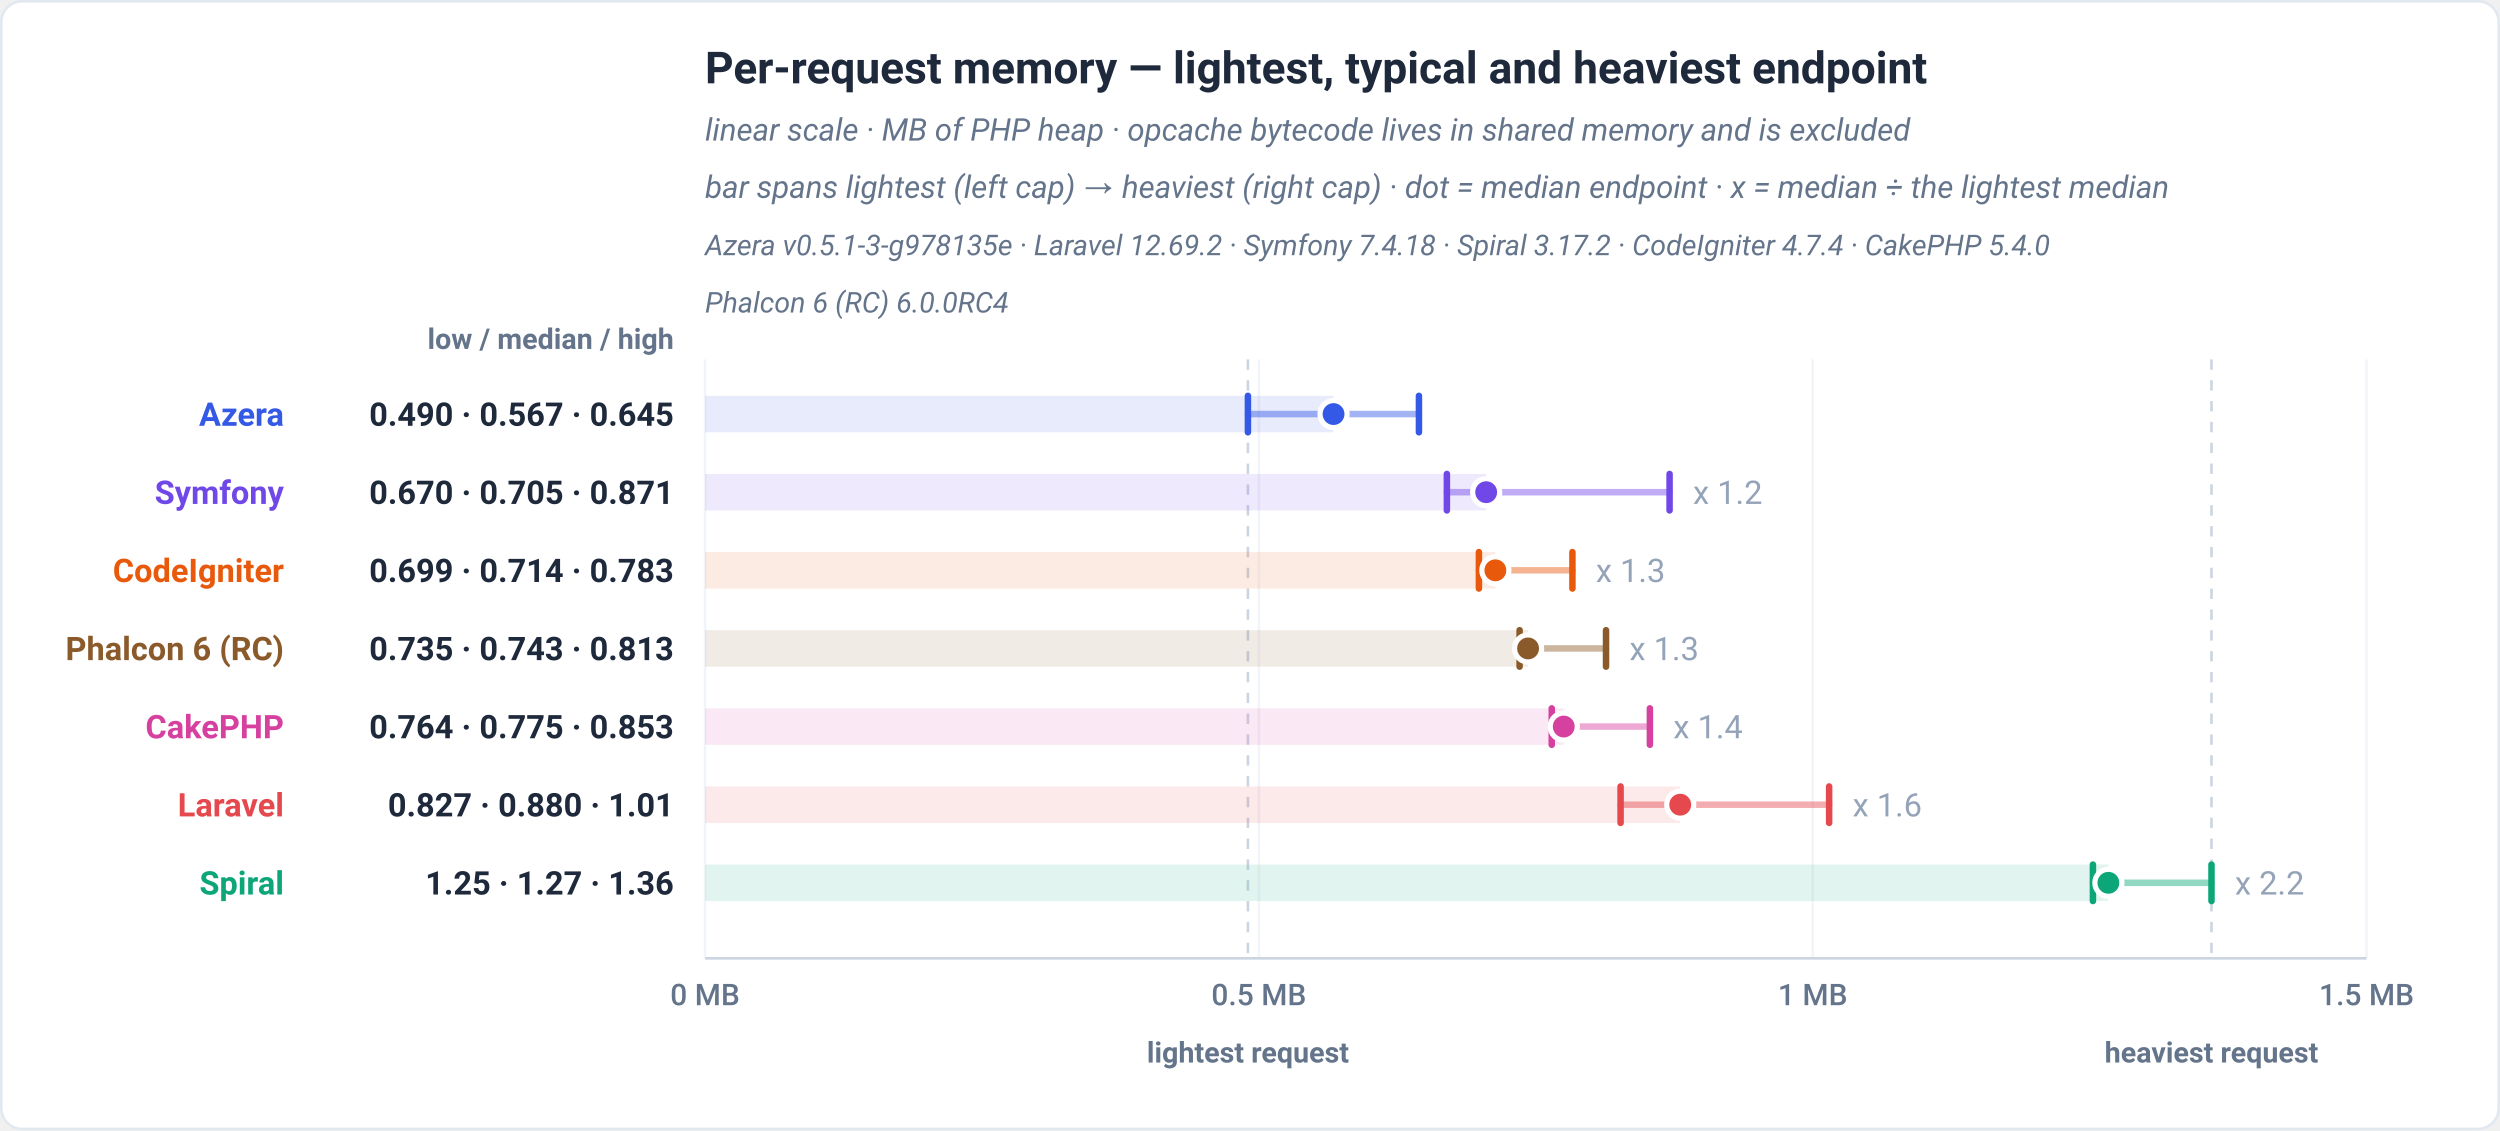
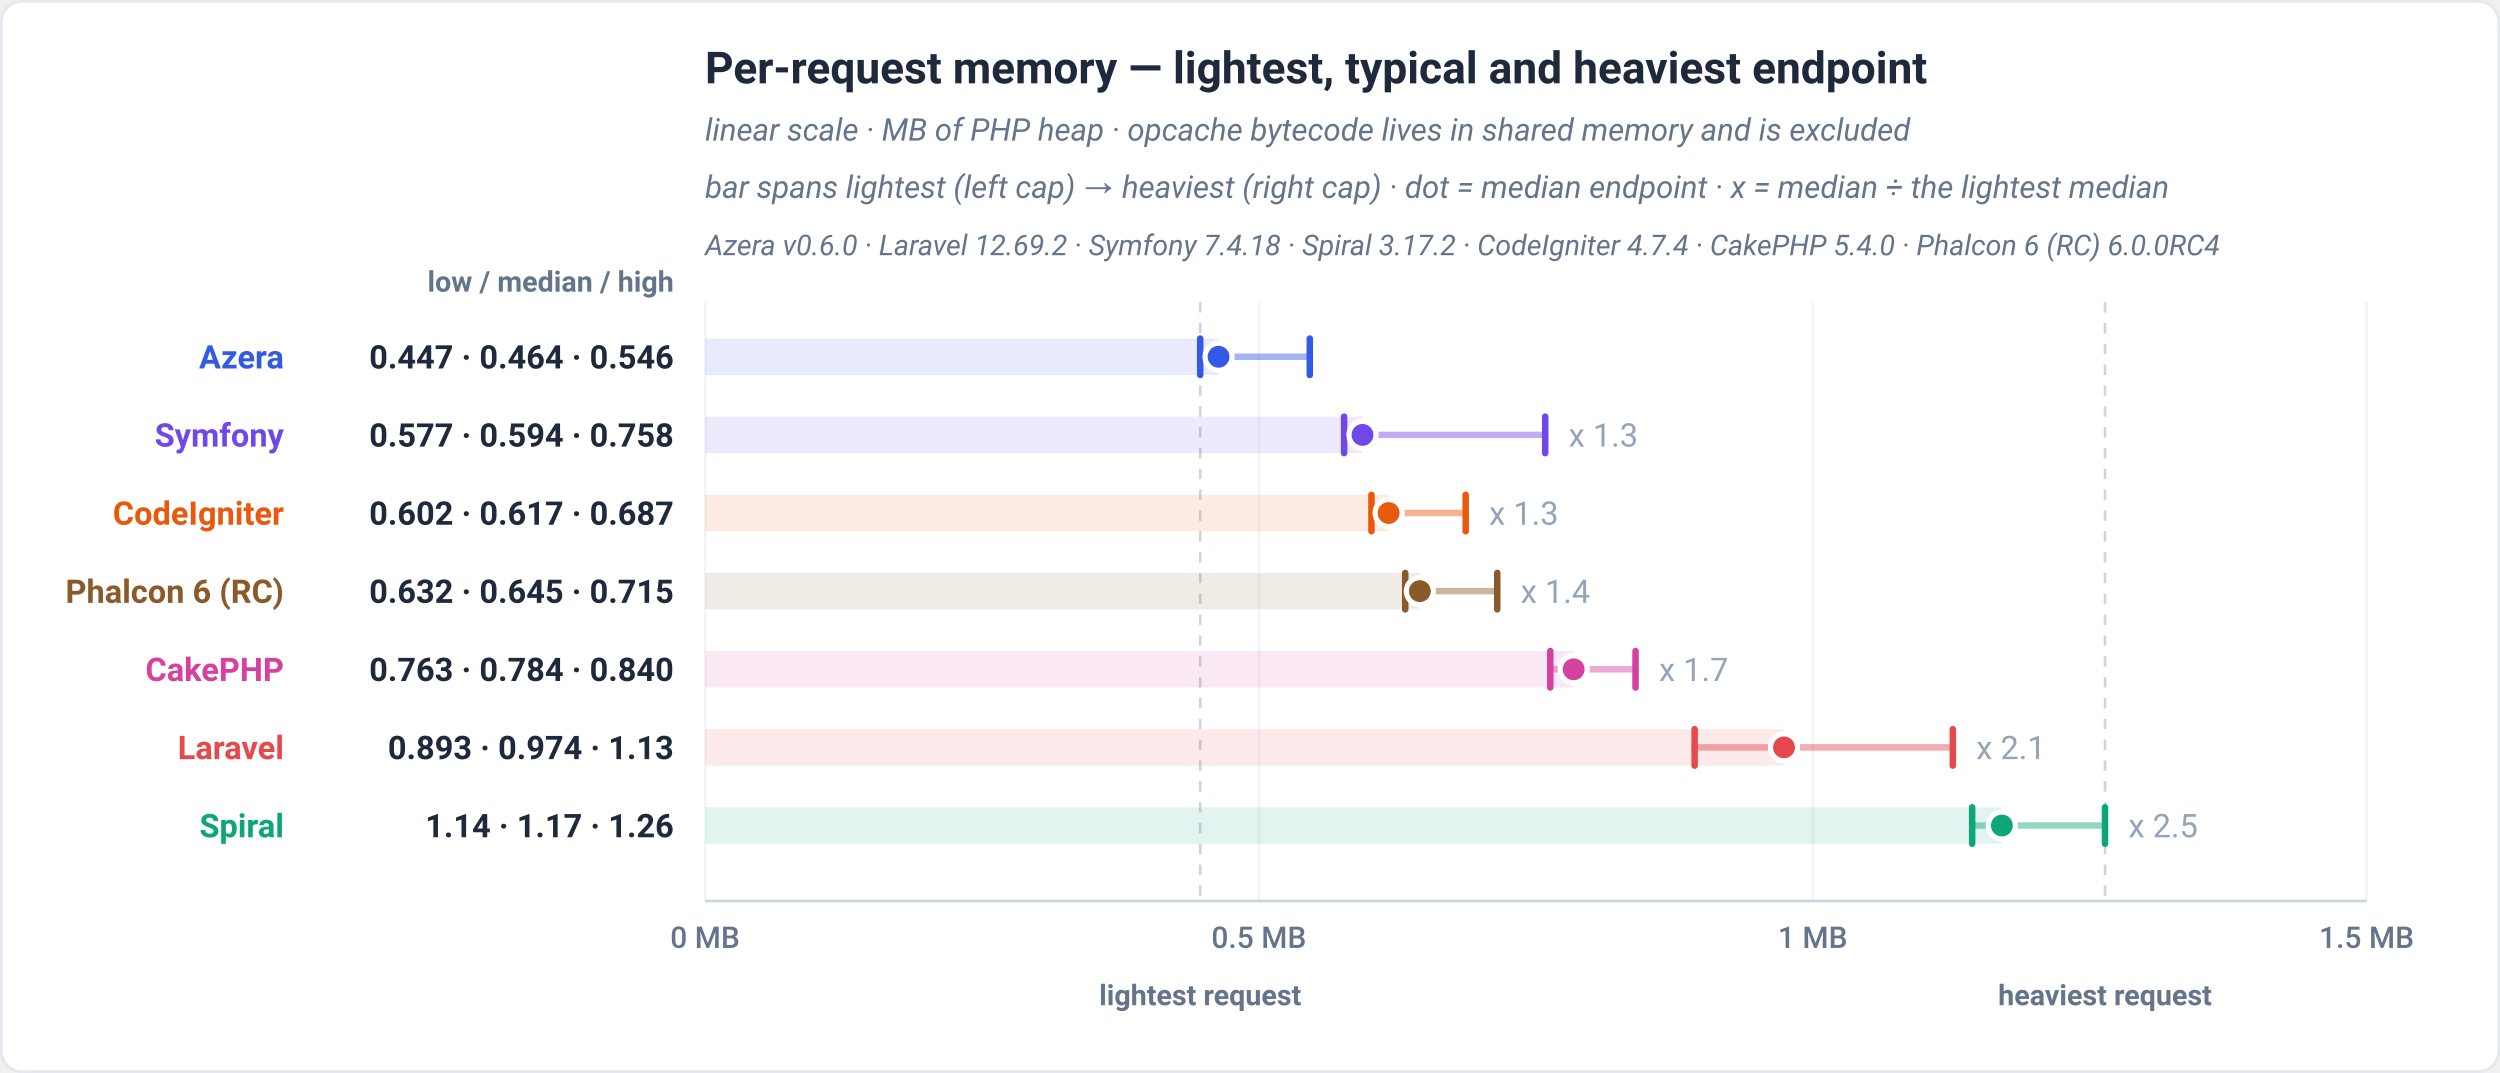
- <svg xmlns="http://www.w3.org/2000/svg" viewBox="0 0 960 434" width="960" height="434" role="img" font-family="-apple-system,BlinkMacSystemFont,'Segoe UI',Roboto,Helvetica,Arial,sans-serif">
-   <rect x="0.5" y="0.5" width="959" height="433" rx="8" fill="#ffffff" stroke="#e2e8f0" />
+ <svg xmlns="http://www.w3.org/2000/svg" viewBox="0 0 960 412" width="960" height="412" role="img" font-family="-apple-system,BlinkMacSystemFont,'Segoe UI',Roboto,Helvetica,Arial,sans-serif">
+   <rect x="0.5" y="0.5" width="959" height="411" rx="8" fill="#ffffff" stroke="#e2e8f0" />
  <text x="270.73" y="32" font-family="-apple-system,BlinkMacSystemFont,'Segoe UI',Roboto,Helvetica,Arial,sans-serif" font-size="17" font-weight="700" fill="#1e293b" text-anchor="start">Per-request memory — lightest, typical and heaviest endpoint</text>
  <text x="270.73" y="54" font-family="-apple-system,BlinkMacSystemFont,'Segoe UI',Roboto,Helvetica,Arial,sans-serif" font-size="12" font-weight="400" fill="#64748b" text-anchor="start" font-style="italic">linear scale · MB of PHP heap · opcache bytecode lives in shared memory and is excluded</text>
  <text x="270.73" y="76" font-family="-apple-system,BlinkMacSystemFont,'Segoe UI',Roboto,Helvetica,Arial,sans-serif" font-size="12" font-weight="400" fill="#64748b" text-anchor="start" font-style="italic">bar spans lightest (left cap) → heaviest (right cap) · dot = median endpoint · x = median ÷ the lightest median</text>
-   <text x="270.73" y="98" font-family="-apple-system,BlinkMacSystemFont,'Segoe UI',Roboto,Helvetica,Arial,sans-serif" font-size="11" font-weight="400" fill="#64748b" text-anchor="start" font-style="italic">Azera v0.5.1-3-g978135e · Laravel 12.69.2 · Symfony 7.4.18 · Spiral 3.17.2 · CodeIgniter 4.7.4 · CakePHP 5.4.0</text>
-   <text x="270.73" y="120" font-family="-apple-system,BlinkMacSystemFont,'Segoe UI',Roboto,Helvetica,Arial,sans-serif" font-size="11" font-weight="400" fill="#64748b" text-anchor="start" font-style="italic">Phalcon 6 (RC) 6.0.0RC4</text>
-   <text x="258.73" y="134" font-family="-apple-system,BlinkMacSystemFont,'Segoe UI',Roboto,Helvetica,Arial,sans-serif" font-size="11" font-weight="600" fill="#64748b" text-anchor="end">low / median / high</text>
-   <line x1="270.73" y1="138" x2="270.73" y2="368" stroke="#f1f5f9" stroke-width="1" />
-   <text x="270.73" y="386" font-family="-apple-system,BlinkMacSystemFont,'Segoe UI',Roboto,Helvetica,Arial,sans-serif" font-size="11.5" font-weight="500" fill="#64748b" text-anchor="middle">0 MB</text>
-   <line x1="483.4" y1="138" x2="483.4" y2="368" stroke="#f1f5f9" stroke-width="1" />
-   <text x="483.4" y="386" font-family="-apple-system,BlinkMacSystemFont,'Segoe UI',Roboto,Helvetica,Arial,sans-serif" font-size="11.5" font-weight="500" fill="#64748b" text-anchor="middle">0.5 MB</text>
-   <line x1="696.08" y1="138" x2="696.08" y2="368" stroke="#f1f5f9" stroke-width="1" />
-   <text x="696.08" y="386" font-family="-apple-system,BlinkMacSystemFont,'Segoe UI',Roboto,Helvetica,Arial,sans-serif" font-size="11.5" font-weight="500" fill="#64748b" text-anchor="middle">1 MB</text>
-   <line x1="908.75" y1="138" x2="908.75" y2="368" stroke="#f1f5f9" stroke-width="1" />
-   <text x="908.75" y="386" font-family="-apple-system,BlinkMacSystemFont,'Segoe UI',Roboto,Helvetica,Arial,sans-serif" font-size="11.5" font-weight="500" fill="#64748b" text-anchor="middle">1.5 MB</text>
-   <line x1="479.2" y1="138" x2="479.2" y2="368" stroke="#cbd5e1" stroke-width="1" stroke-dasharray="4 4" />
-   <text x="479.2" y="408" font-family="-apple-system,BlinkMacSystemFont,'Segoe UI',Roboto,Helvetica,Arial,sans-serif" font-size="11" font-weight="600" fill="#64748b" text-anchor="middle">lightest request</text>
-   <line x1="849.21" y1="138" x2="849.21" y2="368" stroke="#cbd5e1" stroke-width="1" stroke-dasharray="4 4" />
-   <text x="849.21" y="408" font-family="-apple-system,BlinkMacSystemFont,'Segoe UI',Roboto,Helvetica,Arial,sans-serif" font-size="11" font-weight="600" fill="#64748b" text-anchor="middle">heaviest request</text>
-   <line x1="270.73" y1="368" x2="908.75" y2="368" stroke="#cbd5e1" stroke-width="1" />
-   <rect x="270.73" y="152" width="241.35" height="14" fill="#3459e6" fill-opacity="0.12" />
-   <line x1="479.2" y1="159" x2="544.87" y2="159" stroke="#3459e6" stroke-width="2.5" stroke-linecap="round" opacity="0.45" />
-   <line x1="479.2" y1="152" x2="479.2" y2="166" stroke="#3459e6" stroke-width="2.5" stroke-linecap="round" />
-   <line x1="544.87" y1="152" x2="544.87" y2="166" stroke="#3459e6" stroke-width="2.5" stroke-linecap="round" />
-   <circle cx="512.08" cy="159" r="5.2" fill="#3459e6" stroke="#ffffff" stroke-width="2" />
-   <text x="109.02" y="163.5" font-family="-apple-system,BlinkMacSystemFont,'Segoe UI',Roboto,Helvetica,Arial,sans-serif" font-size="12.5" font-weight="700" fill="#3459e6" text-anchor="end">Azera</text>
-   <text x="258.73" y="163.5" font-family="-apple-system,BlinkMacSystemFont,'Segoe UI',Roboto,Helvetica,Arial,sans-serif" font-size="12.5" font-weight="700" fill="#1e293b" text-anchor="end">0.490 · 0.567 · 0.645</text>
-   <rect x="270.73" y="182" width="299.96" height="14" fill="#7048e8" fill-opacity="0.12" />
-   <line x1="555.6" y1="189" x2="641.12" y2="189" stroke="#7048e8" stroke-width="2.5" stroke-linecap="round" opacity="0.45" />
-   <line x1="555.6" y1="182" x2="555.6" y2="196" stroke="#7048e8" stroke-width="2.5" stroke-linecap="round" />
-   <line x1="641.12" y1="182" x2="641.12" y2="196" stroke="#7048e8" stroke-width="2.5" stroke-linecap="round" />
-   <circle cx="570.69" cy="189" r="5.2" fill="#7048e8" stroke="#ffffff" stroke-width="2" />
-   <text x="109.02" y="193.5" font-family="-apple-system,BlinkMacSystemFont,'Segoe UI',Roboto,Helvetica,Arial,sans-serif" font-size="12.5" font-weight="700" fill="#7048e8" text-anchor="end">Symfony</text>
-   <text x="258.73" y="193.5" font-family="-apple-system,BlinkMacSystemFont,'Segoe UI',Roboto,Helvetica,Arial,sans-serif" font-size="12.5" font-weight="700" fill="#1e293b" text-anchor="end">0.670 · 0.705 · 0.871</text>
-   <text x="650.12" y="193.5" font-family="-apple-system,BlinkMacSystemFont,'Segoe UI',Roboto,Helvetica,Arial,sans-serif" font-size="12.5" font-weight="400" fill="#94a3b8" text-anchor="start" stroke="#ffffff" stroke-width="3" paint-order="stroke" stroke-linejoin="round">x 1.2</text>
-   <rect x="270.73" y="212" width="303.49" height="14" fill="#e8590c" fill-opacity="0.12" />
-   <line x1="567.9" y1="219" x2="603.81" y2="219" stroke="#e8590c" stroke-width="2.5" stroke-linecap="round" opacity="0.45" />
-   <line x1="567.9" y1="212" x2="567.9" y2="226" stroke="#e8590c" stroke-width="2.5" stroke-linecap="round" />
-   <line x1="603.81" y1="212" x2="603.81" y2="226" stroke="#e8590c" stroke-width="2.5" stroke-linecap="round" />
-   <circle cx="574.22" cy="219" r="5.2" fill="#e8590c" stroke="#ffffff" stroke-width="2" />
-   <text x="109.02" y="223.5" font-family="-apple-system,BlinkMacSystemFont,'Segoe UI',Roboto,Helvetica,Arial,sans-serif" font-size="12.5" font-weight="700" fill="#e8590c" text-anchor="end">CodeIgniter</text>
-   <text x="258.73" y="223.5" font-family="-apple-system,BlinkMacSystemFont,'Segoe UI',Roboto,Helvetica,Arial,sans-serif" font-size="12.5" font-weight="700" fill="#1e293b" text-anchor="end">0.699 · 0.714 · 0.783</text>
-   <text x="612.81" y="223.5" font-family="-apple-system,BlinkMacSystemFont,'Segoe UI',Roboto,Helvetica,Arial,sans-serif" font-size="12.5" font-weight="400" fill="#94a3b8" text-anchor="start" stroke="#ffffff" stroke-width="3" paint-order="stroke" stroke-linejoin="round">x 1.3</text>
-   <rect x="270.73" y="242" width="316.05" height="14" fill="#8b5a2b" fill-opacity="0.12" />
-   <line x1="583.53" y1="249" x2="616.71" y2="249" stroke="#8b5a2b" stroke-width="2.5" stroke-linecap="round" opacity="0.45" />
-   <line x1="583.53" y1="242" x2="583.53" y2="256" stroke="#8b5a2b" stroke-width="2.5" stroke-linecap="round" />
-   <line x1="616.71" y1="242" x2="616.71" y2="256" stroke="#8b5a2b" stroke-width="2.5" stroke-linecap="round" />
-   <circle cx="586.78" cy="249" r="5.2" fill="#8b5a2b" stroke="#ffffff" stroke-width="2" />
-   <text x="109.02" y="253.5" font-family="-apple-system,BlinkMacSystemFont,'Segoe UI',Roboto,Helvetica,Arial,sans-serif" font-size="12.5" font-weight="700" fill="#8b5a2b" text-anchor="end">Phalcon 6 (RC)</text>
-   <text x="258.73" y="253.5" font-family="-apple-system,BlinkMacSystemFont,'Segoe UI',Roboto,Helvetica,Arial,sans-serif" font-size="12.5" font-weight="700" fill="#1e293b" text-anchor="end">0.735 · 0.743 · 0.813</text>
-   <text x="625.71" y="253.5" font-family="-apple-system,BlinkMacSystemFont,'Segoe UI',Roboto,Helvetica,Arial,sans-serif" font-size="12.5" font-weight="400" fill="#94a3b8" text-anchor="start" stroke="#ffffff" stroke-width="3" paint-order="stroke" stroke-linejoin="round">x 1.3</text>
-   <rect x="270.73" y="272" width="329.75" height="14" fill="#d6409f" fill-opacity="0.12" />
-   <line x1="595.87" y1="279" x2="633.56" y2="279" stroke="#d6409f" stroke-width="2.5" stroke-linecap="round" opacity="0.45" />
-   <line x1="595.87" y1="272" x2="595.87" y2="286" stroke="#d6409f" stroke-width="2.5" stroke-linecap="round" />
-   <line x1="633.56" y1="272" x2="633.56" y2="286" stroke="#d6409f" stroke-width="2.5" stroke-linecap="round" />
-   <circle cx="600.48" cy="279" r="5.2" fill="#d6409f" stroke="#ffffff" stroke-width="2" />
-   <text x="109.02" y="283.5" font-family="-apple-system,BlinkMacSystemFont,'Segoe UI',Roboto,Helvetica,Arial,sans-serif" font-size="12.5" font-weight="700" fill="#d6409f" text-anchor="end">CakePHP</text>
-   <text x="258.73" y="283.5" font-family="-apple-system,BlinkMacSystemFont,'Segoe UI',Roboto,Helvetica,Arial,sans-serif" font-size="12.5" font-weight="700" fill="#1e293b" text-anchor="end">0.764 · 0.775 · 0.853</text>
-   <text x="642.56" y="283.5" font-family="-apple-system,BlinkMacSystemFont,'Segoe UI',Roboto,Helvetica,Arial,sans-serif" font-size="12.5" font-weight="400" fill="#94a3b8" text-anchor="start" stroke="#ffffff" stroke-width="3" paint-order="stroke" stroke-linejoin="round">x 1.4</text>
-   <rect x="270.73" y="302" width="374.48" height="14" fill="#e5484d" fill-opacity="0.12" />
-   <line x1="622.3" y1="309" x2="702.39" y2="309" stroke="#e5484d" stroke-width="2.5" stroke-linecap="round" opacity="0.45" />
-   <line x1="622.3" y1="302" x2="622.3" y2="316" stroke="#e5484d" stroke-width="2.5" stroke-linecap="round" />
-   <line x1="702.39" y1="302" x2="702.39" y2="316" stroke="#e5484d" stroke-width="2.5" stroke-linecap="round" />
-   <circle cx="645.21" cy="309" r="5.2" fill="#e5484d" stroke="#ffffff" stroke-width="2" />
-   <text x="109.02" y="313.5" font-family="-apple-system,BlinkMacSystemFont,'Segoe UI',Roboto,Helvetica,Arial,sans-serif" font-size="12.5" font-weight="700" fill="#e5484d" text-anchor="end">Laravel</text>
-   <text x="258.73" y="313.5" font-family="-apple-system,BlinkMacSystemFont,'Segoe UI',Roboto,Helvetica,Arial,sans-serif" font-size="12.5" font-weight="700" fill="#1e293b" text-anchor="end">0.827 · 0.880 · 1.01</text>
-   <text x="711.39" y="313.5" font-family="-apple-system,BlinkMacSystemFont,'Segoe UI',Roboto,Helvetica,Arial,sans-serif" font-size="12.5" font-weight="400" fill="#94a3b8" text-anchor="start" stroke="#ffffff" stroke-width="3" paint-order="stroke" stroke-linejoin="round">x 1.6</text>
-   <rect x="270.73" y="332" width="538.89" height="14" fill="#0ca678" fill-opacity="0.12" />
-   <line x1="803.68" y1="339" x2="849.21" y2="339" stroke="#0ca678" stroke-width="2.5" stroke-linecap="round" opacity="0.45" />
-   <line x1="803.68" y1="332" x2="803.68" y2="346" stroke="#0ca678" stroke-width="2.5" stroke-linecap="round" />
-   <line x1="849.21" y1="332" x2="849.21" y2="346" stroke="#0ca678" stroke-width="2.5" stroke-linecap="round" />
-   <circle cx="809.62" cy="339" r="5.2" fill="#0ca678" stroke="#ffffff" stroke-width="2" />
-   <text x="109.02" y="343.5" font-family="-apple-system,BlinkMacSystemFont,'Segoe UI',Roboto,Helvetica,Arial,sans-serif" font-size="12.5" font-weight="700" fill="#0ca678" text-anchor="end">Spiral</text>
-   <text x="258.73" y="343.5" font-family="-apple-system,BlinkMacSystemFont,'Segoe UI',Roboto,Helvetica,Arial,sans-serif" font-size="12.5" font-weight="700" fill="#1e293b" text-anchor="end">1.25 · 1.27 · 1.36</text>
-   <text x="858.21" y="343.5" font-family="-apple-system,BlinkMacSystemFont,'Segoe UI',Roboto,Helvetica,Arial,sans-serif" font-size="12.5" font-weight="400" fill="#94a3b8" text-anchor="start" stroke="#ffffff" stroke-width="3" paint-order="stroke" stroke-linejoin="round">x 2.2</text>
+   <text x="270.73" y="98" font-family="-apple-system,BlinkMacSystemFont,'Segoe UI',Roboto,Helvetica,Arial,sans-serif" font-size="11" font-weight="400" fill="#64748b" text-anchor="start" font-style="italic">Azera v0.6.0 · Laravel 12.69.2 · Symfony 7.4.18 · Spiral 3.17.2 · CodeIgniter 4.7.4 · CakePHP 5.4.0 · Phalcon 6 (RC) 6.0.0RC4</text>
+   <text x="258.73" y="112" font-family="-apple-system,BlinkMacSystemFont,'Segoe UI',Roboto,Helvetica,Arial,sans-serif" font-size="11" font-weight="600" fill="#64748b" text-anchor="end">low / median / high</text>
+   <line x1="270.73" y1="116" x2="270.73" y2="346" stroke="#f1f5f9" stroke-width="1" />
+   <text x="270.73" y="364" font-family="-apple-system,BlinkMacSystemFont,'Segoe UI',Roboto,Helvetica,Arial,sans-serif" font-size="11.5" font-weight="500" fill="#64748b" text-anchor="middle">0 MB</text>
+   <line x1="483.4" y1="116" x2="483.4" y2="346" stroke="#f1f5f9" stroke-width="1" />
+   <text x="483.4" y="364" font-family="-apple-system,BlinkMacSystemFont,'Segoe UI',Roboto,Helvetica,Arial,sans-serif" font-size="11.5" font-weight="500" fill="#64748b" text-anchor="middle">0.5 MB</text>
+   <line x1="696.08" y1="116" x2="696.08" y2="346" stroke="#f1f5f9" stroke-width="1" />
+   <text x="696.08" y="364" font-family="-apple-system,BlinkMacSystemFont,'Segoe UI',Roboto,Helvetica,Arial,sans-serif" font-size="11.5" font-weight="500" fill="#64748b" text-anchor="middle">1 MB</text>
+   <line x1="908.75" y1="116" x2="908.75" y2="346" stroke="#f1f5f9" stroke-width="1" />
+   <text x="908.75" y="364" font-family="-apple-system,BlinkMacSystemFont,'Segoe UI',Roboto,Helvetica,Arial,sans-serif" font-size="11.5" font-weight="500" fill="#64748b" text-anchor="middle">1.5 MB</text>
+   <line x1="460.88" y1="116" x2="460.88" y2="346" stroke="#cbd5e1" stroke-width="1" stroke-dasharray="4 4" />
+   <text x="460.88" y="386" font-family="-apple-system,BlinkMacSystemFont,'Segoe UI',Roboto,Helvetica,Arial,sans-serif" font-size="11" font-weight="600" fill="#64748b" text-anchor="middle">lightest request</text>
+   <line x1="808.32" y1="116" x2="808.32" y2="346" stroke="#cbd5e1" stroke-width="1" stroke-dasharray="4 4" />
+   <text x="808.32" y="386" font-family="-apple-system,BlinkMacSystemFont,'Segoe UI',Roboto,Helvetica,Arial,sans-serif" font-size="11" font-weight="600" fill="#64748b" text-anchor="middle">heaviest request</text>
+   <line x1="270.73" y1="346" x2="908.75" y2="346" stroke="#cbd5e1" stroke-width="1" />
+   <rect x="270.73" y="130" width="197.2" height="14" fill="#3459e6" fill-opacity="0.12" />
+   <line x1="460.88" y1="137" x2="502.96" y2="137" stroke="#3459e6" stroke-width="2.5" stroke-linecap="round" opacity="0.45" />
+   <line x1="460.88" y1="130" x2="460.88" y2="144" stroke="#3459e6" stroke-width="2.5" stroke-linecap="round" />
+   <line x1="502.96" y1="130" x2="502.96" y2="144" stroke="#3459e6" stroke-width="2.5" stroke-linecap="round" />
+   <circle cx="467.93" cy="137" r="5.2" fill="#3459e6" stroke="#ffffff" stroke-width="2" />
+   <text x="109.02" y="141.5" font-family="-apple-system,BlinkMacSystemFont,'Segoe UI',Roboto,Helvetica,Arial,sans-serif" font-size="12.5" font-weight="700" fill="#3459e6" text-anchor="end">Azera</text>
+   <text x="258.73" y="141.5" font-family="-apple-system,BlinkMacSystemFont,'Segoe UI',Roboto,Helvetica,Arial,sans-serif" font-size="12.5" font-weight="700" fill="#1e293b" text-anchor="end">0.447 · 0.464 · 0.546</text>
+   <rect x="270.73" y="160" width="252.47" height="14" fill="#7048e8" fill-opacity="0.12" />
+   <line x1="516.14" y1="167" x2="593.36" y2="167" stroke="#7048e8" stroke-width="2.5" stroke-linecap="round" opacity="0.45" />
+   <line x1="516.14" y1="160" x2="516.14" y2="174" stroke="#7048e8" stroke-width="2.5" stroke-linecap="round" />
+   <line x1="593.36" y1="160" x2="593.36" y2="174" stroke="#7048e8" stroke-width="2.5" stroke-linecap="round" />
+   <circle cx="523.2" cy="167" r="5.2" fill="#7048e8" stroke="#ffffff" stroke-width="2" />
+   <text x="109.02" y="171.5" font-family="-apple-system,BlinkMacSystemFont,'Segoe UI',Roboto,Helvetica,Arial,sans-serif" font-size="12.5" font-weight="700" fill="#7048e8" text-anchor="end">Symfony</text>
+   <text x="258.73" y="171.5" font-family="-apple-system,BlinkMacSystemFont,'Segoe UI',Roboto,Helvetica,Arial,sans-serif" font-size="12.5" font-weight="700" fill="#1e293b" text-anchor="end">0.577 · 0.594 · 0.758</text>
+   <text x="602.36" y="171.5" font-family="-apple-system,BlinkMacSystemFont,'Segoe UI',Roboto,Helvetica,Arial,sans-serif" font-size="12.5" font-weight="400" fill="#94a3b8" text-anchor="start" stroke="#ffffff" stroke-width="3" paint-order="stroke" stroke-linejoin="round">x 1.3</text>
+   <rect x="270.73" y="190" width="262.5" height="14" fill="#e8590c" fill-opacity="0.12" />
+   <line x1="526.64" y1="197" x2="562.82" y2="197" stroke="#e8590c" stroke-width="2.5" stroke-linecap="round" opacity="0.45" />
+   <line x1="526.64" y1="190" x2="526.64" y2="204" stroke="#e8590c" stroke-width="2.5" stroke-linecap="round" />
+   <line x1="562.82" y1="190" x2="562.82" y2="204" stroke="#e8590c" stroke-width="2.5" stroke-linecap="round" />
+   <circle cx="533.23" cy="197" r="5.2" fill="#e8590c" stroke="#ffffff" stroke-width="2" />
+   <text x="109.02" y="201.5" font-family="-apple-system,BlinkMacSystemFont,'Segoe UI',Roboto,Helvetica,Arial,sans-serif" font-size="12.5" font-weight="700" fill="#e8590c" text-anchor="end">CodeIgniter</text>
+   <text x="258.73" y="201.5" font-family="-apple-system,BlinkMacSystemFont,'Segoe UI',Roboto,Helvetica,Arial,sans-serif" font-size="12.5" font-weight="700" fill="#1e293b" text-anchor="end">0.602 · 0.617 · 0.687</text>
+   <text x="571.82" y="201.5" font-family="-apple-system,BlinkMacSystemFont,'Segoe UI',Roboto,Helvetica,Arial,sans-serif" font-size="12.5" font-weight="400" fill="#94a3b8" text-anchor="start" stroke="#ffffff" stroke-width="3" paint-order="stroke" stroke-linejoin="round">x 1.3</text>
+   <rect x="270.73" y="220" width="274.49" height="14" fill="#8b5a2b" fill-opacity="0.12" />
+   <line x1="539.61" y1="227" x2="574.94" y2="227" stroke="#8b5a2b" stroke-width="2.5" stroke-linecap="round" opacity="0.45" />
+   <line x1="539.61" y1="220" x2="539.61" y2="234" stroke="#8b5a2b" stroke-width="2.5" stroke-linecap="round" />
+   <line x1="574.94" y1="220" x2="574.94" y2="234" stroke="#8b5a2b" stroke-width="2.5" stroke-linecap="round" />
+   <circle cx="545.22" cy="227" r="5.2" fill="#8b5a2b" stroke="#ffffff" stroke-width="2" />
+   <text x="109.02" y="231.5" font-family="-apple-system,BlinkMacSystemFont,'Segoe UI',Roboto,Helvetica,Arial,sans-serif" font-size="12.5" font-weight="700" fill="#8b5a2b" text-anchor="end">Phalcon 6 (RC)</text>
+   <text x="258.73" y="231.5" font-family="-apple-system,BlinkMacSystemFont,'Segoe UI',Roboto,Helvetica,Arial,sans-serif" font-size="12.5" font-weight="700" fill="#1e293b" text-anchor="end">0.632 · 0.645 · 0.715</text>
+   <text x="583.94" y="231.5" font-family="-apple-system,BlinkMacSystemFont,'Segoe UI',Roboto,Helvetica,Arial,sans-serif" font-size="12.5" font-weight="400" fill="#94a3b8" text-anchor="start" stroke="#ffffff" stroke-width="3" paint-order="stroke" stroke-linejoin="round">x 1.4</text>
+   <rect x="270.73" y="250" width="333.56" height="14" fill="#d6409f" fill-opacity="0.12" />
+   <line x1="595.31" y1="257" x2="628.05" y2="257" stroke="#d6409f" stroke-width="2.5" stroke-linecap="round" opacity="0.45" />
+   <line x1="595.31" y1="250" x2="595.31" y2="264" stroke="#d6409f" stroke-width="2.5" stroke-linecap="round" />
+   <line x1="628.05" y1="250" x2="628.05" y2="264" stroke="#d6409f" stroke-width="2.5" stroke-linecap="round" />
+   <circle cx="604.29" cy="257" r="5.2" fill="#d6409f" stroke="#ffffff" stroke-width="2" />
+   <text x="109.02" y="261.5" font-family="-apple-system,BlinkMacSystemFont,'Segoe UI',Roboto,Helvetica,Arial,sans-serif" font-size="12.5" font-weight="700" fill="#d6409f" text-anchor="end">CakePHP</text>
+   <text x="258.73" y="261.5" font-family="-apple-system,BlinkMacSystemFont,'Segoe UI',Roboto,Helvetica,Arial,sans-serif" font-size="12.5" font-weight="700" fill="#1e293b" text-anchor="end">0.763 · 0.784 · 0.840</text>
+   <text x="637.05" y="261.5" font-family="-apple-system,BlinkMacSystemFont,'Segoe UI',Roboto,Helvetica,Arial,sans-serif" font-size="12.5" font-weight="400" fill="#94a3b8" text-anchor="start" stroke="#ffffff" stroke-width="3" paint-order="stroke" stroke-linejoin="round">x 1.7</text>
+   <rect x="270.73" y="280" width="414.33" height="14" fill="#e5484d" fill-opacity="0.12" />
+   <line x1="650.74" y1="287" x2="749.88" y2="287" stroke="#e5484d" stroke-width="2.5" stroke-linecap="round" opacity="0.45" />
+   <line x1="650.74" y1="280" x2="650.74" y2="294" stroke="#e5484d" stroke-width="2.5" stroke-linecap="round" />
+   <line x1="749.88" y1="280" x2="749.88" y2="294" stroke="#e5484d" stroke-width="2.5" stroke-linecap="round" />
+   <circle cx="685.06" cy="287" r="5.2" fill="#e5484d" stroke="#ffffff" stroke-width="2" />
+   <text x="109.02" y="291.5" font-family="-apple-system,BlinkMacSystemFont,'Segoe UI',Roboto,Helvetica,Arial,sans-serif" font-size="12.5" font-weight="700" fill="#e5484d" text-anchor="end">Laravel</text>
+   <text x="258.73" y="291.5" font-family="-apple-system,BlinkMacSystemFont,'Segoe UI',Roboto,Helvetica,Arial,sans-serif" font-size="12.5" font-weight="700" fill="#1e293b" text-anchor="end">0.893 · 0.974 · 1.13</text>
+   <text x="758.88" y="291.5" font-family="-apple-system,BlinkMacSystemFont,'Segoe UI',Roboto,Helvetica,Arial,sans-serif" font-size="12.5" font-weight="400" fill="#94a3b8" text-anchor="start" stroke="#ffffff" stroke-width="3" paint-order="stroke" stroke-linejoin="round">x 2.1</text>
+   <rect x="270.73" y="310" width="498" height="14" fill="#0ca678" fill-opacity="0.12" />
+   <line x1="757.31" y1="317" x2="808.32" y2="317" stroke="#0ca678" stroke-width="2.5" stroke-linecap="round" opacity="0.45" />
+   <line x1="757.31" y1="310" x2="757.31" y2="324" stroke="#0ca678" stroke-width="2.5" stroke-linecap="round" />
+   <line x1="808.32" y1="310" x2="808.32" y2="324" stroke="#0ca678" stroke-width="2.5" stroke-linecap="round" />
+   <circle cx="768.73" cy="317" r="5.2" fill="#0ca678" stroke="#ffffff" stroke-width="2" />
+   <text x="109.02" y="321.5" font-family="-apple-system,BlinkMacSystemFont,'Segoe UI',Roboto,Helvetica,Arial,sans-serif" font-size="12.5" font-weight="700" fill="#0ca678" text-anchor="end">Spiral</text>
+   <text x="258.73" y="321.5" font-family="-apple-system,BlinkMacSystemFont,'Segoe UI',Roboto,Helvetica,Arial,sans-serif" font-size="12.5" font-weight="700" fill="#1e293b" text-anchor="end">1.14 · 1.17 · 1.26</text>
+   <text x="817.32" y="321.5" font-family="-apple-system,BlinkMacSystemFont,'Segoe UI',Roboto,Helvetica,Arial,sans-serif" font-size="12.5" font-weight="400" fill="#94a3b8" text-anchor="start" stroke="#ffffff" stroke-width="3" paint-order="stroke" stroke-linejoin="round">x 2.5</text>
</svg>
